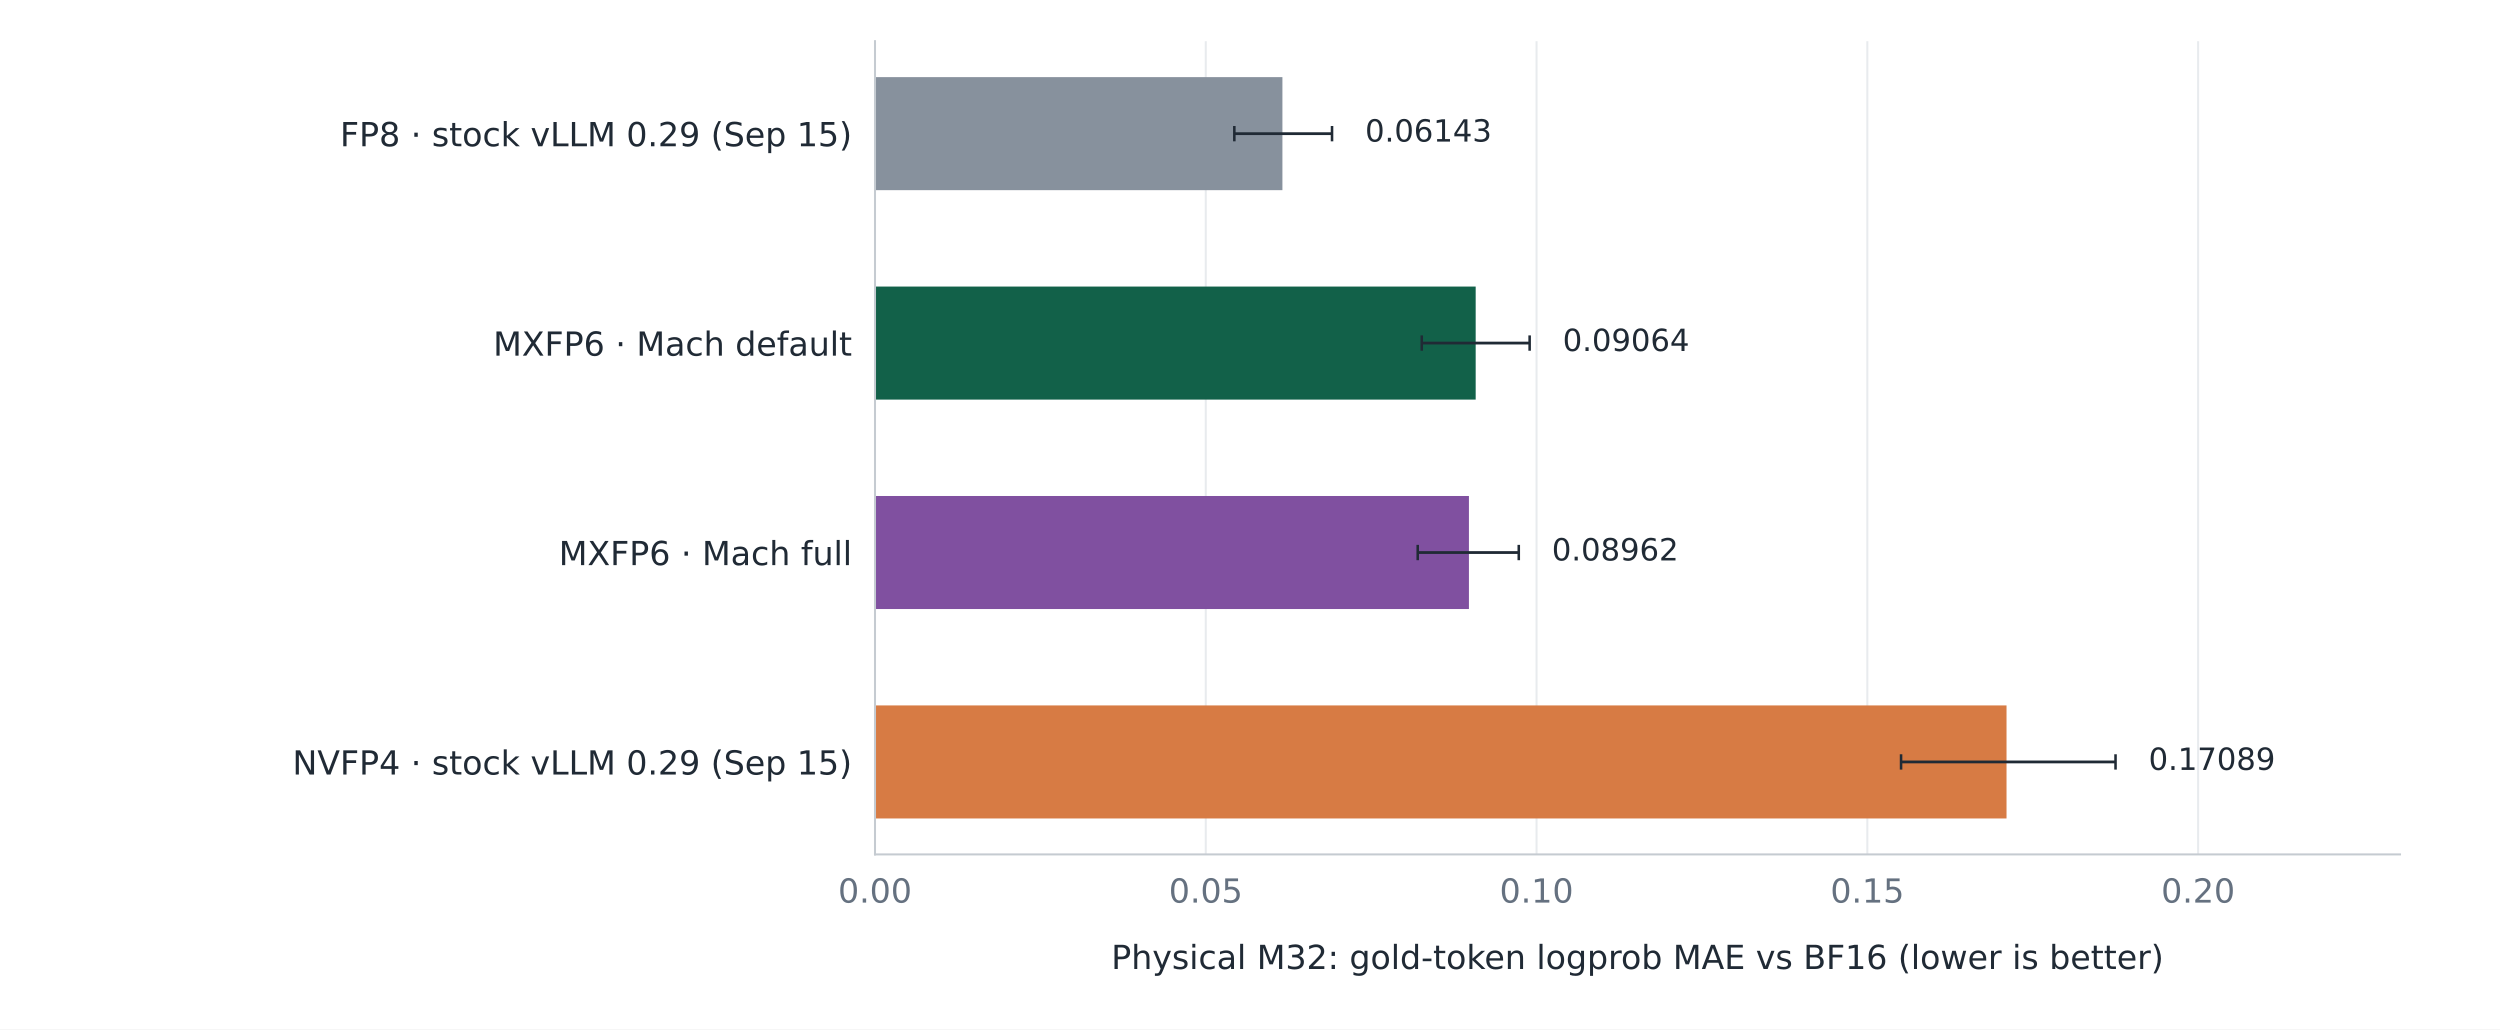
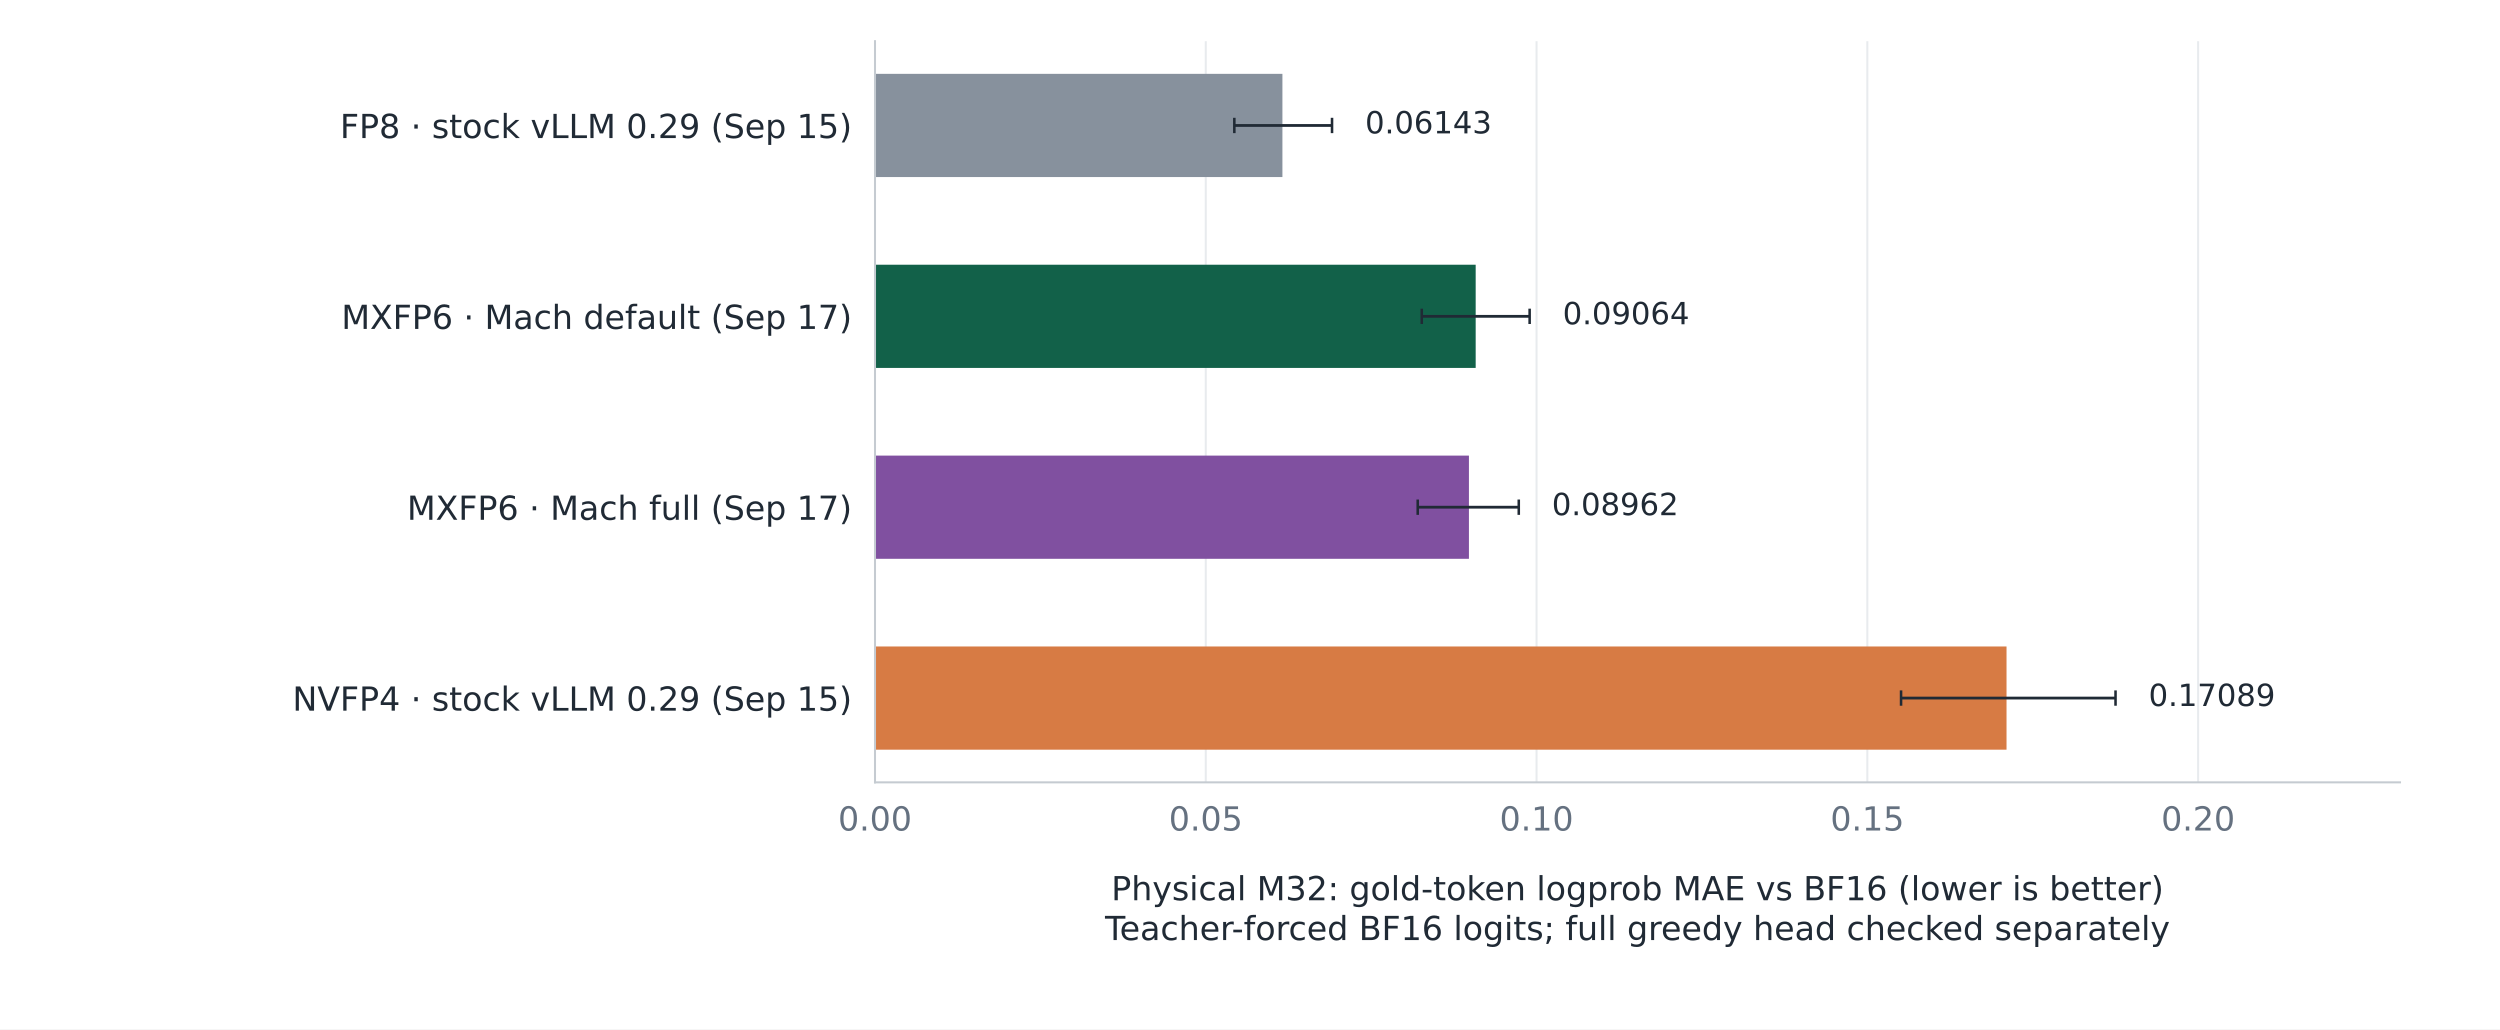
<svg xmlns="http://www.w3.org/2000/svg" xmlns:xlink="http://www.w3.org/1999/xlink" width="979.2pt" height="403.2pt" viewBox="0 0 979.2 403.2" version="1.1">
  <defs>
    <style type="text/css">*{stroke-linejoin: round; stroke-linecap: butt}</style>
  </defs>
  <g id="figure_1">
    <g id="patch_1">
      <path d="M 0 403.2 L 979.2 403.2 L 979.2 0 L 0 0 z " style="fill: #ffffff" />
    </g>
    <g id="axes_1">
      <g id="patch_2">
-         <path d="M 342.72 334.656 L 940.032 334.656 L 940.032 16.128 L 342.72 16.128 z " style="fill: #ffffff" />
+         <path d="M 342.72 306.432 L 940.032 306.432 L 940.032 16.128 L 342.72 16.128 z " style="fill: #ffffff" />
      </g>
      <g id="matplotlib.axis_1">
        <g id="xtick_1">
          <g id="line2d_1">
-             <path d="M 342.72 334.656 L 342.72 16.128 " clip-path="url(#p6e18c6f1d7)" style="fill: none; stroke: #e8ebee; stroke-width: 0.8; stroke-linecap: square" />
+             <path d="M 342.72 306.432 L 342.72 16.128 " clip-path="url(#p781b1d4f48)" style="fill: none; stroke: #e8ebee; stroke-width: 0.8; stroke-linecap: square" />
          </g>
          <g id="line2d_2" />
          <g id="text_1">
-             <text style="font-size: 13px; font-family: 'DejaVu Sans'; text-anchor: middle; fill: #657180" x="342.72" y="353.533" transform="rotate(-0 342.72 353.533)">0.00</text>
+             <text style="font-size: 13px; font-family: 'DejaVu Sans'; text-anchor: middle; fill: #657180" x="342.72" y="325.309" transform="rotate(-0 342.72 325.309)">0.00</text>
          </g>
        </g>
        <g id="xtick_2">
          <g id="line2d_3">
-             <path d="M 472.279 334.656 L 472.279 16.128 " clip-path="url(#p6e18c6f1d7)" style="fill: none; stroke: #e8ebee; stroke-width: 0.8; stroke-linecap: square" />
+             <path d="M 472.279 306.432 L 472.279 16.128 " clip-path="url(#p781b1d4f48)" style="fill: none; stroke: #e8ebee; stroke-width: 0.8; stroke-linecap: square" />
          </g>
          <g id="line2d_4" />
          <g id="text_2">
-             <text style="font-size: 13px; font-family: 'DejaVu Sans'; text-anchor: middle; fill: #657180" x="472.279" y="353.533" transform="rotate(-0 472.2792 353.533)">0.05</text>
+             <text style="font-size: 13px; font-family: 'DejaVu Sans'; text-anchor: middle; fill: #657180" x="472.279" y="325.309" transform="rotate(-0 472.2792 325.309)">0.05</text>
          </g>
        </g>
        <g id="xtick_3">
          <g id="line2d_5">
-             <path d="M 601.838 334.656 L 601.838 16.128 " clip-path="url(#p6e18c6f1d7)" style="fill: none; stroke: #e8ebee; stroke-width: 0.8; stroke-linecap: square" />
+             <path d="M 601.838 306.432 L 601.838 16.128 " clip-path="url(#p781b1d4f48)" style="fill: none; stroke: #e8ebee; stroke-width: 0.8; stroke-linecap: square" />
          </g>
          <g id="line2d_6" />
          <g id="text_3">
-             <text style="font-size: 13px; font-family: 'DejaVu Sans'; text-anchor: middle; fill: #657180" x="601.838" y="353.533" transform="rotate(-0 601.8384 353.533)">0.10</text>
+             <text style="font-size: 13px; font-family: 'DejaVu Sans'; text-anchor: middle; fill: #657180" x="601.838" y="325.309" transform="rotate(-0 601.8384 325.309)">0.10</text>
          </g>
        </g>
        <g id="xtick_4">
          <g id="line2d_7">
-             <path d="M 731.398 334.656 L 731.398 16.128 " clip-path="url(#p6e18c6f1d7)" style="fill: none; stroke: #e8ebee; stroke-width: 0.8; stroke-linecap: square" />
+             <path d="M 731.398 306.432 L 731.398 16.128 " clip-path="url(#p781b1d4f48)" style="fill: none; stroke: #e8ebee; stroke-width: 0.8; stroke-linecap: square" />
          </g>
          <g id="line2d_8" />
          <g id="text_4">
-             <text style="font-size: 13px; font-family: 'DejaVu Sans'; text-anchor: middle; fill: #657180" x="731.398" y="353.533" transform="rotate(-0 731.3977 353.533)">0.15</text>
+             <text style="font-size: 13px; font-family: 'DejaVu Sans'; text-anchor: middle; fill: #657180" x="731.398" y="325.309" transform="rotate(-0 731.3977 325.309)">0.15</text>
          </g>
        </g>
        <g id="xtick_5">
          <g id="line2d_9">
-             <path d="M 860.957 334.656 L 860.957 16.128 " clip-path="url(#p6e18c6f1d7)" style="fill: none; stroke: #e8ebee; stroke-width: 0.8; stroke-linecap: square" />
+             <path d="M 860.957 306.432 L 860.957 16.128 " clip-path="url(#p781b1d4f48)" style="fill: none; stroke: #e8ebee; stroke-width: 0.8; stroke-linecap: square" />
          </g>
          <g id="line2d_10" />
          <g id="text_5">
-             <text style="font-size: 13px; font-family: 'DejaVu Sans'; text-anchor: middle; fill: #657180" x="860.957" y="353.533" transform="rotate(-0 860.9569 353.533)">0.20</text>
+             <text style="font-size: 13px; font-family: 'DejaVu Sans'; text-anchor: middle; fill: #657180" x="860.957" y="325.309" transform="rotate(-0 860.9569 325.309)">0.20</text>
          </g>
        </g>
        <g id="text_6">
-           <text style="font-size: 13px; font-family: 'DejaVu Sans'; text-anchor: middle; fill: #202a35" x="641.376" y="379.534" transform="rotate(-0 641.376 379.534)">Physical M32: gold-token logprob MAE vs BF16 (lower is better)</text>
+           <text style="font-size: 13px; font-family: 'DejaVu Sans'; fill: #202a35" transform="translate(435.2549 352.6112)">Physical M32: gold-token logprob MAE vs BF16 (lower is better)</text>
+           <text style="font-size: 13px; font-family: 'DejaVu Sans'; fill: #202a35" transform="translate(432.8164 368.2148)">Teacher-forced BF16 logits; full greedy head checked separately</text>
        </g>
      </g>
      <g id="matplotlib.axis_2">
        <g id="ytick_1">
          <g id="line2d_11" />
          <g id="text_7">
-             <text style="font-size: 13px; font-family: 'DejaVu Sans'; text-anchor: end; fill: #202a35" x="333.72" y="57.284" transform="rotate(-0 333.72 57.28386)">FP8 · stock vLLM 0.29 (Sep 15)</text>
+             <text style="font-size: 13px; font-family: 'DejaVu Sans'; text-anchor: end; fill: #202a35" x="333.72" y="54.075" transform="rotate(-0 333.72 54.07477)">FP8 · stock vLLM 0.29 (Sep 15)</text>
          </g>
        </g>
        <g id="ytick_2">
          <g id="line2d_12" />
          <g id="text_8">
-             <text style="font-size: 13px; font-family: 'DejaVu Sans'; text-anchor: end; fill: #202a35" x="333.72" y="139.315" transform="rotate(-0 333.72 139.3153)">MXFP6 · Mach default</text>
+             <text style="font-size: 13px; font-family: 'DejaVu Sans'; text-anchor: end; fill: #202a35" x="333.72" y="128.838" transform="rotate(-0 333.72 128.8376)">MXFP6 · Mach default (Sep 17)</text>
          </g>
        </g>
        <g id="ytick_3">
          <g id="line2d_13" />
          <g id="text_9">
-             <text style="font-size: 13px; font-family: 'DejaVu Sans'; text-anchor: end; fill: #202a35" x="333.72" y="221.347" transform="rotate(-0 333.72 221.3467)">MXFP6 · Mach full</text>
+             <text style="font-size: 13px; font-family: 'DejaVu Sans'; text-anchor: end; fill: #202a35" x="333.72" y="203.6" transform="rotate(-0 333.72 203.6004)">MXFP6 · Mach full (Sep 17)</text>
          </g>
        </g>
        <g id="ytick_4">
          <g id="line2d_14" />
          <g id="text_10">
-             <text style="font-size: 13px; font-family: 'DejaVu Sans'; text-anchor: end; fill: #202a35" x="333.72" y="303.378" transform="rotate(-0 333.72 303.3781)">NVFP4 · stock vLLM 0.29 (Sep 15)</text>
+             <text style="font-size: 13px; font-family: 'DejaVu Sans'; text-anchor: end; fill: #202a35" x="333.72" y="278.363" transform="rotate(-0 333.72 278.3632)">NVFP4 · stock vLLM 0.29 (Sep 15)</text>
          </g>
        </g>
      </g>
      <g id="patch_3">
-         <path d="M 342.72 30.607 L 501.898 30.607 L 501.898 74.083 L 342.72 74.083 z " clip-path="url(#p6e18c6f1d7)" style="fill: #87919d; stroke: #87919d; stroke-width: 0.8; stroke-linejoin: miter" />
+         <path d="M 342.72 29.324 L 501.898 29.324 L 501.898 68.948 L 342.72 68.948 z " clip-path="url(#p781b1d4f48)" style="fill: #87919d; stroke: #87919d; stroke-width: 0.8; stroke-linejoin: miter" />
      </g>
      <g id="patch_4">
-         <path d="M 342.72 112.638 L 577.593 112.638 L 577.593 156.115 L 342.72 156.115 z " clip-path="url(#p6e18c6f1d7)" style="fill: #126149; stroke: #126149; stroke-width: 0.8; stroke-linejoin: miter" />
+         <path d="M 342.72 104.086 L 577.593 104.086 L 577.593 143.711 L 342.72 143.711 z " clip-path="url(#p781b1d4f48)" style="fill: #126149; stroke: #126149; stroke-width: 0.8; stroke-linejoin: miter" />
      </g>
      <g id="patch_5">
-         <path d="M 342.72 194.669 L 574.951 194.669 L 574.951 238.146 L 342.72 238.146 z " clip-path="url(#p6e18c6f1d7)" style="fill: #8050a0; stroke: #8050a0; stroke-width: 0.8; stroke-linejoin: miter" />
+         <path d="M 342.72 178.849 L 574.951 178.849 L 574.951 218.474 L 342.72 218.474 z " clip-path="url(#p781b1d4f48)" style="fill: #8050a0; stroke: #8050a0; stroke-width: 0.8; stroke-linejoin: miter" />
      </g>
      <g id="patch_6">
-         <path d="M 342.72 276.701 L 785.518 276.701 L 785.518 320.177 L 342.72 320.177 z " clip-path="url(#p6e18c6f1d7)" style="fill: #d77b44; stroke: #d77b44; stroke-width: 0.8; stroke-linejoin: miter" />
+         <path d="M 342.72 253.612 L 785.518 253.612 L 785.518 293.236 L 342.72 293.236 z " clip-path="url(#p781b1d4f48)" style="fill: #d77b44; stroke: #d77b44; stroke-width: 0.8; stroke-linejoin: miter" />
      </g>
      <g id="LineCollection_1">
-         <path d="M 483.461 52.345 L 521.729 52.345 " clip-path="url(#p6e18c6f1d7)" style="fill: none; stroke: #202a35; stroke-width: 1.1" />
+         <path d="M 483.461 49.136 L 521.729 49.136 " clip-path="url(#p781b1d4f48)" style="fill: none; stroke: #202a35; stroke-width: 1.1" />
      </g>
      <g id="line2d_15">
        <defs>
          <path id="mbbbc64e7bb" d="M 0 3 L 0 -3 " style="stroke: #202a35" />
        </defs>
-         <g clip-path="url(#p6e18c6f1d7)">
-           <use xlink:href="#mbbbc64e7bb" x="483.461" y="52.345" style="fill: #1f77b4; stroke: #202a35" />
+         <g clip-path="url(#p781b1d4f48)">
+           <use xlink:href="#mbbbc64e7bb" x="483.461" y="49.136" style="fill: #1f77b4; stroke: #202a35" />
        </g>
      </g>
      <g id="line2d_16">
-         <g clip-path="url(#p6e18c6f1d7)">
-           <use xlink:href="#mbbbc64e7bb" x="521.729" y="52.345" style="fill: #1f77b4; stroke: #202a35" />
+         <g clip-path="url(#p781b1d4f48)">
+           <use xlink:href="#mbbbc64e7bb" x="521.729" y="49.136" style="fill: #1f77b4; stroke: #202a35" />
        </g>
      </g>
      <g id="LineCollection_2">
-         <path d="M 556.872 134.376 L 599.129 134.376 " clip-path="url(#p6e18c6f1d7)" style="fill: none; stroke: #202a35; stroke-width: 1.1" />
+         <path d="M 556.872 123.899 L 599.129 123.899 " clip-path="url(#p781b1d4f48)" style="fill: none; stroke: #202a35; stroke-width: 1.1" />
      </g>
      <g id="line2d_17">
-         <g clip-path="url(#p6e18c6f1d7)">
-           <use xlink:href="#mbbbc64e7bb" x="556.872" y="134.376" style="fill: #1f77b4; stroke: #202a35" />
+         <g clip-path="url(#p781b1d4f48)">
+           <use xlink:href="#mbbbc64e7bb" x="556.872" y="123.899" style="fill: #1f77b4; stroke: #202a35" />
        </g>
      </g>
      <g id="line2d_18">
-         <g clip-path="url(#p6e18c6f1d7)">
-           <use xlink:href="#mbbbc64e7bb" x="599.129" y="134.376" style="fill: #1f77b4; stroke: #202a35" />
+         <g clip-path="url(#p781b1d4f48)">
+           <use xlink:href="#mbbbc64e7bb" x="599.129" y="123.899" style="fill: #1f77b4; stroke: #202a35" />
        </g>
      </g>
      <g id="LineCollection_3">
-         <path d="M 555.29 216.408 L 594.871 216.408 " clip-path="url(#p6e18c6f1d7)" style="fill: none; stroke: #202a35; stroke-width: 1.1" />
+         <path d="M 555.29 198.661 L 594.871 198.661 " clip-path="url(#p781b1d4f48)" style="fill: none; stroke: #202a35; stroke-width: 1.1" />
      </g>
      <g id="line2d_19">
-         <g clip-path="url(#p6e18c6f1d7)">
-           <use xlink:href="#mbbbc64e7bb" x="555.29" y="216.408" style="fill: #1f77b4; stroke: #202a35" />
+         <g clip-path="url(#p781b1d4f48)">
+           <use xlink:href="#mbbbc64e7bb" x="555.29" y="198.661" style="fill: #1f77b4; stroke: #202a35" />
        </g>
      </g>
      <g id="line2d_20">
-         <g clip-path="url(#p6e18c6f1d7)">
-           <use xlink:href="#mbbbc64e7bb" x="594.871" y="216.408" style="fill: #1f77b4; stroke: #202a35" />
+         <g clip-path="url(#p781b1d4f48)">
+           <use xlink:href="#mbbbc64e7bb" x="594.871" y="198.661" style="fill: #1f77b4; stroke: #202a35" />
        </g>
      </g>
      <g id="LineCollection_4">
-         <path d="M 744.606 298.439 L 828.611 298.439 " clip-path="url(#p6e18c6f1d7)" style="fill: none; stroke: #202a35; stroke-width: 1.1" />
+         <path d="M 744.606 273.424 L 828.611 273.424 " clip-path="url(#p781b1d4f48)" style="fill: none; stroke: #202a35; stroke-width: 1.1" />
      </g>
      <g id="line2d_21">
-         <g clip-path="url(#p6e18c6f1d7)">
-           <use xlink:href="#mbbbc64e7bb" x="744.606" y="298.439" style="fill: #1f77b4; stroke: #202a35" />
+         <g clip-path="url(#p781b1d4f48)">
+           <use xlink:href="#mbbbc64e7bb" x="744.606" y="273.424" style="fill: #1f77b4; stroke: #202a35" />
        </g>
      </g>
      <g id="line2d_22">
-         <g clip-path="url(#p6e18c6f1d7)">
-           <use xlink:href="#mbbbc64e7bb" x="828.611" y="298.439" style="fill: #1f77b4; stroke: #202a35" />
+         <g clip-path="url(#p781b1d4f48)">
+           <use xlink:href="#mbbbc64e7bb" x="828.611" y="273.424" style="fill: #1f77b4; stroke: #202a35" />
        </g>
      </g>
      <g id="patch_7">
-         <path d="M 342.72 334.656 L 342.72 16.128 " style="fill: none; stroke: #c5cbd1; stroke-width: 0.8; stroke-linejoin: miter; stroke-linecap: square" />
+         <path d="M 342.72 306.432 L 342.72 16.128 " style="fill: none; stroke: #c5cbd1; stroke-width: 0.8; stroke-linejoin: miter; stroke-linecap: square" />
      </g>
      <g id="patch_8">
-         <path d="M 342.72 334.656 L 940.032 334.656 " style="fill: none; stroke: #c5cbd1; stroke-width: 0.8; stroke-linejoin: miter; stroke-linecap: square" />
+         <path d="M 342.72 306.432 L 940.032 306.432 " style="fill: none; stroke: #c5cbd1; stroke-width: 0.8; stroke-linejoin: miter; stroke-linecap: square" />
      </g>
      <g id="text_11">
-         <text style="font-size: 12px; font-family: 'DejaVu Sans'; text-anchor: start; fill: #202a35" x="534.685" y="55.462" transform="rotate(-0 534.6852 55.46206)">0.06143</text>
+         <text style="font-size: 12px; font-family: 'DejaVu Sans'; text-anchor: start; fill: #202a35" x="534.685" y="52.253" transform="rotate(-0 534.6852 52.25297)">0.06143</text>
      </g>
      <g id="text_12">
-         <text style="font-size: 12px; font-family: 'DejaVu Sans'; text-anchor: start; fill: #202a35" x="612.085" y="137.493" transform="rotate(-0 612.0847 137.4935)">0.09064</text>
+         <text style="font-size: 12px; font-family: 'DejaVu Sans'; text-anchor: start; fill: #202a35" x="612.085" y="127.016" transform="rotate(-0 612.0847 127.0158)">0.09064</text>
      </g>
      <g id="text_13">
-         <text style="font-size: 12px; font-family: 'DejaVu Sans'; text-anchor: start; fill: #202a35" x="607.827" y="219.525" transform="rotate(-0 607.8273 219.5249)">0.08962</text>
+         <text style="font-size: 12px; font-family: 'DejaVu Sans'; text-anchor: start; fill: #202a35" x="607.827" y="201.779" transform="rotate(-0 607.8273 201.7786)">0.08962</text>
      </g>
      <g id="text_14">
-         <text style="font-size: 12px; font-family: 'DejaVu Sans'; text-anchor: start; fill: #202a35" x="841.567" y="301.556" transform="rotate(-0 841.567 301.5563)">0.17089</text>
+         <text style="font-size: 12px; font-family: 'DejaVu Sans'; text-anchor: start; fill: #202a35" x="841.567" y="276.541" transform="rotate(-0 841.567 276.5414)">0.17089</text>
      </g>
    </g>
  </g>
  <defs>
-     <clipPath id="p6e18c6f1d7">
-       <rect x="342.72" y="16.128" width="597.312" height="318.528" />
+     <clipPath id="p781b1d4f48">
+       <rect x="342.72" y="16.128" width="597.312" height="290.304" />
    </clipPath>
  </defs>
</svg>
